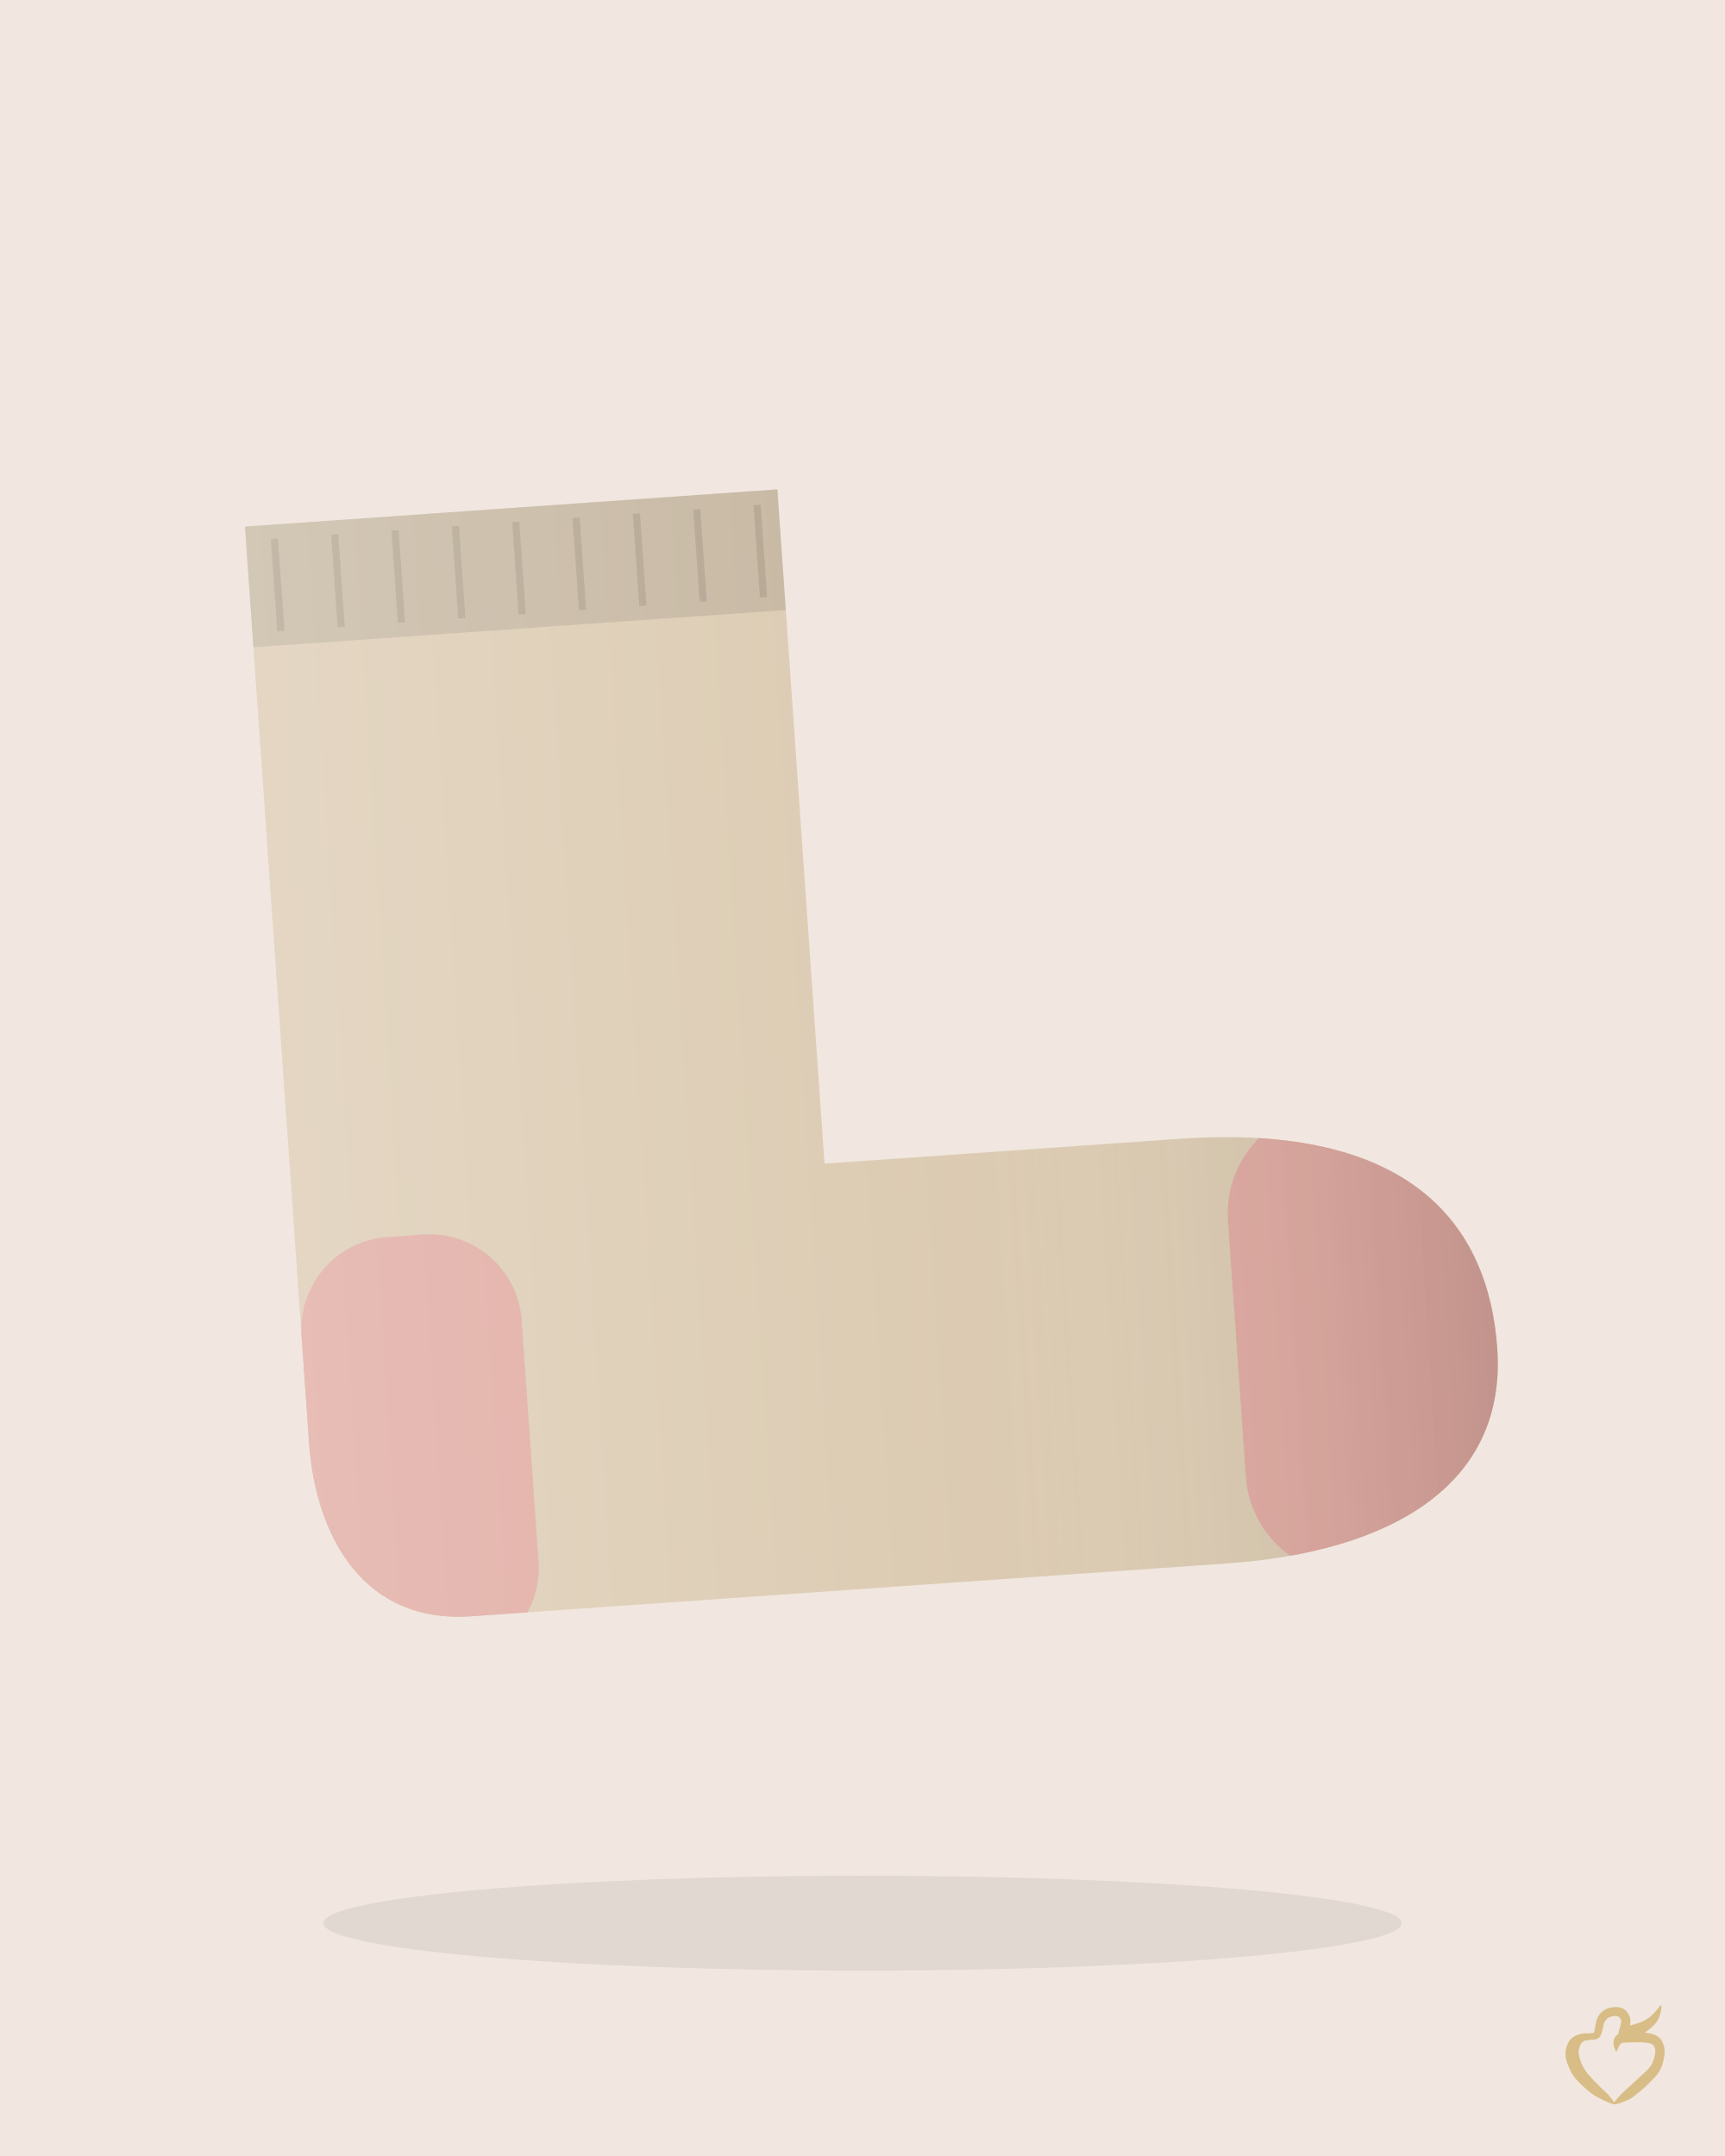
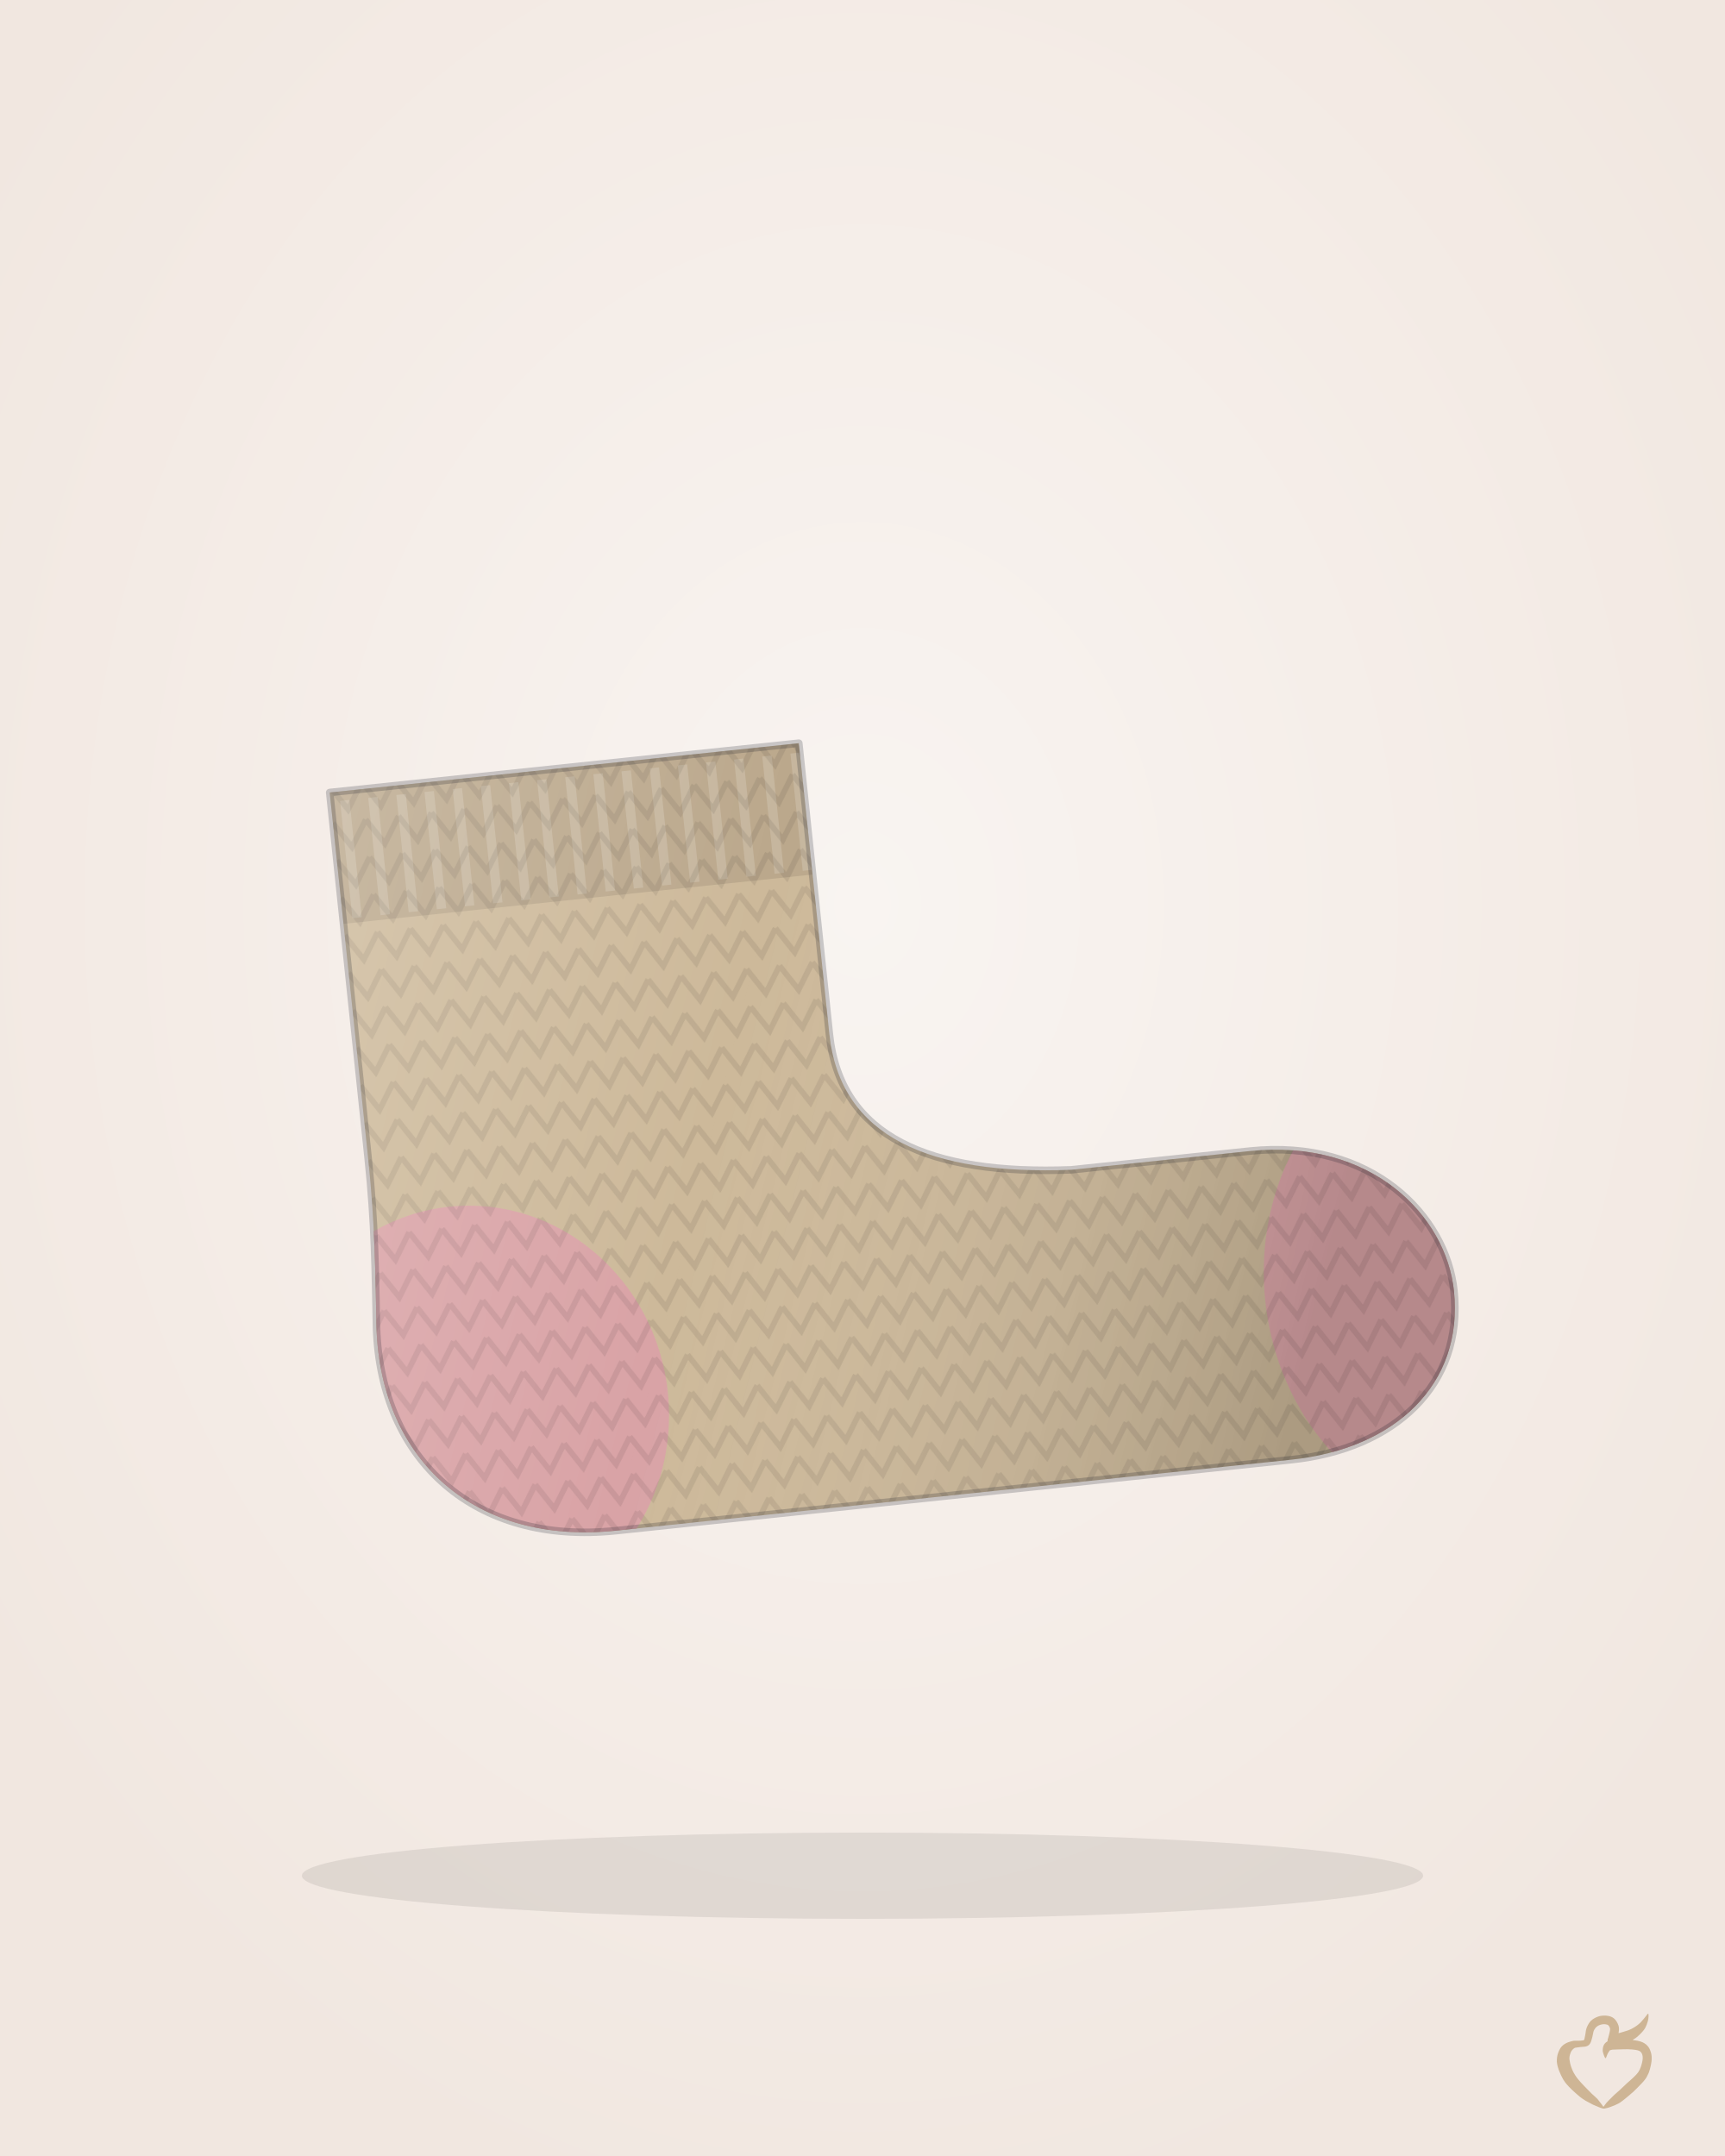
<svg xmlns="http://www.w3.org/2000/svg" viewBox="0 0 800 1000" role="img">
+   <defs>
+     <radialGradient id="light" cx=".5" cy=".42" r=".62">
+       <stop offset="0" stop-color="#fff" stop-opacity=".55" />
+       <stop offset="1" stop-color="#fff" stop-opacity="0" />
+     </radialGradient>
+   </defs>
  <rect width="800" height="1000" fill="#f1e7e0" />
-   <ellipse cx="400" cy="892" rx="250" ry="22" fill="#000" fill-opacity=".07" />
-   <g transform="translate(113.625 244.25) rotate(-4) scale(1.65)">
+   <rect width="800" height="1000" fill="url(#light)" />
+   <ellipse cx="400" cy="870" rx="260" ry="20" fill="#000" fill-opacity=".08" />
+   <g transform="rotate(-6 400 500) translate(168.1 40.6) scale(2.1875 2.1875)">
    <defs>
-       <clipPath id="c-soft-cotton-ankle-0">
-         <path d="M0 0H150V190H250C315 190 335 220 335 255C335 293 302 310 255 310H42C12 310 0 285 0 258Z" />
+       <clipPath id="c-soft-cotton-ankle-a">
+         <path d="M0 138H100V200C100 222 118 232 148 234H186C212 234 226 252 226 268C226 288 210 300 188 300H44C14 300 -4 280 -2 252C-1 240 0 230 0 216Z" />
      </clipPath>
-       <linearGradient id="s-soft-cotton-ankle-0" x1="0" x2="1">
-         <stop offset="0" stop-color="#fff" stop-opacity=".22" />
-         <stop offset=".55" stop-color="#fff" stop-opacity="0" />
-         <stop offset="1" stop-color="#000" stop-opacity=".14" />
+       <pattern id="k-soft-cotton-ankle-a" width="7" height="8" patternUnits="userSpaceOnUse">
+         <path d="M0 0.5L3.5 6L7 0.5" fill="none" stroke="#000" stroke-opacity=".075" stroke-width="1.2" />
+       </pattern>
+       <linearGradient id="g-soft-cotton-ankle-a" x1="0" x2="1" y1="0" y2="0.25">
+         <stop offset="0" stop-color="#fff" stop-opacity=".2" />
+         <stop offset=".42" stop-color="#fff" stop-opacity="0" />
+         <stop offset="1" stop-color="#000" stop-opacity=".16" />
      </linearGradient>
    </defs>
-     <path d="M0 0H150V190H250C315 190 335 220 335 255C335 293 302 310 255 310H42C12 310 0 285 0 258Z" fill="#dccbb2" />
-     <g clip-path="url(#c-soft-cotton-ankle-0)">
-       <rect x="0" y="0" width="150" height="34" fill="#000" fill-opacity=".10" />
-       <path d="M8 4V30" stroke="#000" stroke-opacity=".10" stroke-width="2" />
-       <path d="M25 4V30" stroke="#000" stroke-opacity=".10" stroke-width="2" />
-       <path d="M42 4V30" stroke="#000" stroke-opacity=".10" stroke-width="2" />
-       <path d="M59 4V30" stroke="#000" stroke-opacity=".10" stroke-width="2" />
-       <path d="M76 4V30" stroke="#000" stroke-opacity=".10" stroke-width="2" />
-       <path d="M93 4V30" stroke="#000" stroke-opacity=".10" stroke-width="2" />
-       <path d="M110 4V30" stroke="#000" stroke-opacity=".10" stroke-width="2" />
-       <path d="M127 4V30" stroke="#000" stroke-opacity=".10" stroke-width="2" />
-       <path d="M144 4V30" stroke="#000" stroke-opacity=".10" stroke-width="2" />
-       <rect x="0" y="202" width="62" height="120" rx="26" fill="#e0a7a0" fill-opacity=".9" />
-       <rect x="262" y="184" width="90" height="132" rx="30" fill="#e0a7a0" fill-opacity=".9" />
-       <rect x="0" y="0" width="340" height="310" fill="url(#s-soft-cotton-ankle-0)" />
+     <path d="M0 138H100V200C100 222 118 232 148 234H186C212 234 226 252 226 268C226 288 210 300 188 300H44C14 300 -4 280 -2 252C-1 240 0 230 0 216Z" fill="#cdb99a" />
+     <g clip-path="url(#c-soft-cotton-ankle-a)">
+       <rect x="-10" y="138" width="120" height="28" fill="#000" fill-opacity=".09" />
+       <path d="M3 140V165" stroke="#fff" stroke-opacity=".16" stroke-width="2" />
+       <path d="M9 140V165" stroke="#fff" stroke-opacity=".16" stroke-width="2" />
+       <path d="M15 140V165" stroke="#fff" stroke-opacity=".16" stroke-width="2" />
+       <path d="M21 140V165" stroke="#fff" stroke-opacity=".16" stroke-width="2" />
+       <path d="M27 140V165" stroke="#fff" stroke-opacity=".16" stroke-width="2" />
+       <path d="M33 140V165" stroke="#fff" stroke-opacity=".16" stroke-width="2" />
+       <path d="M39 140V165" stroke="#fff" stroke-opacity=".16" stroke-width="2" />
+       <path d="M45 140V165" stroke="#fff" stroke-opacity=".16" stroke-width="2" />
+       <path d="M51 140V165" stroke="#fff" stroke-opacity=".16" stroke-width="2" />
+       <path d="M57 140V165" stroke="#fff" stroke-opacity=".16" stroke-width="2" />
+       <path d="M63 140V165" stroke="#fff" stroke-opacity=".16" stroke-width="2" />
+       <path d="M69 140V165" stroke="#fff" stroke-opacity=".16" stroke-width="2" />
+       <path d="M75 140V165" stroke="#fff" stroke-opacity=".16" stroke-width="2" />
+       <path d="M81 140V165" stroke="#fff" stroke-opacity=".16" stroke-width="2" />
+       <path d="M87 140V165" stroke="#fff" stroke-opacity=".16" stroke-width="2" />
+       <path d="M93 140V165" stroke="#fff" stroke-opacity=".16" stroke-width="2" />
+       <path d="M99 140V165" stroke="#fff" stroke-opacity=".16" stroke-width="2" />
+       <ellipse cx="16" cy="272" rx="42" ry="44" fill="#d9a3a6" />
+       <ellipse cx="232" cy="266" rx="46" ry="52" fill="#d9a3a6" />
+       <rect x="-30" y="108" width="290" height="202" fill="url(#k-soft-cotton-ankle-a)" />
+       <rect x="-6" y="138" width="236" height="166" fill="url(#g-soft-cotton-ankle-a)" />
    </g>
+     <path d="M0 138H100V200C100 222 118 232 148 234H186C212 234 226 252 226 268C226 288 210 300 188 300H44C14 300 -4 280 -2 252C-1 240 0 230 0 216Z" fill="none" stroke="#0b1220" stroke-opacity=".2" stroke-width="1.6" stroke-linejoin="round" />
  </g>
-   <g transform="translate(726 930) scale(0.071)" fill="#c9a24b" fill-opacity=".6" fill-rule="evenodd">
+   <g transform="translate(722 934) scale(0.0679)" fill="#b08d57" fill-opacity=".55" fill-rule="evenodd">
    <path d="M313.3 647.4C311.0 646.9 308.1 646.0 306.8 645.5C305.6 645.0 303.2 644.3 301.6 643.8C300.0 643.4 296.8 642.2 294.5 641.2C292.1 640.2 289.6 639.2 288.8 639.0C288.1 638.8 285.7 637.8 283.5 636.8C281.3 635.8 277.7 634.2 275.5 633.3C273.3 632.5 269.8 631.0 267.7 630.1C265.6 629.2 263.5 628.3 263.0 628.2C262.6 628.0 260.6 627.2 258.5 626.3C256.5 625.4 253.5 624.1 251.8 623.4C250.2 622.8 247.9 621.8 246.8 621.2C237.4 616.1 233.8 614.2 221.8 608.0C214.9 604.5 204.9 599.1 197.8 595.1C187.1 589.0 164.2 573.5 158.7 568.4C157.5 567.4 154.2 564.5 151.3 562.2C148.5 559.8 144.8 556.6 143.2 555.1C141.5 553.7 138.5 551.1 136.4 549.4C132.1 545.9 128.5 542.8 124.2 538.6C122.5 537.0 119.7 534.5 118.0 533.0C97.5 515.1 66.5 482.6 56.3 468.2C52.9 463.4 46.8 454.2 45.5 451.8C45.0 450.9 43.5 448.5 42.2 446.5C35.7 436.2 20.2 403.1 15.0 388.3C13.5 384.0 12.0 379.8 11.6 378.9C11.0 377.4 7.5 365.4 5.1 357.0C-5.6 318.5 1.1 274.3 23.3 237.5C37.0 214.8 62.1 198.1 94.5 190.0C97.4 189.2 100.6 188.4 101.5 188.0C103.6 187.3 109.7 185.9 114.5 185.1C118.5 184.5 128.9 184.3 148.5 184.7C157.7 184.8 158.9 184.8 163.2 184.1C165.7 183.7 170.6 183.0 174.0 182.7C187.9 181.2 187.1 182.3 191.5 158.2C192.1 154.7 193.4 148.3 194.3 144.0C195.2 139.7 196.1 134.7 196.3 132.8C198.8 109.7 202.4 97.0 211.9 78.2C216.5 69.0 223.8 58.3 230.8 50.5C233.0 48.1 242.4 40.2 246.2 37.7C278.1 16.2 310.9 8.9 348.7 14.7C380.4 19.6 400.8 35.4 415.8 67.0C425.1 86.6 426.8 101.6 422.7 126.0C422.3 128.1 421.9 130.2 421.8 130.8C421.4 133.4 422.9 133.3 432.8 130.3C435.8 129.4 445.1 126.6 453.7 124.1C485.2 115.0 493.6 111.9 513.1 102.1C522.7 97.3 542.0 85.2 548.6 79.8C551.6 77.4 554.0 75.5 557.7 72.7C563.0 68.6 568.5 63.7 572.5 59.6C578.9 53.0 581.1 50.5 591.0 38.5C592.1 37.2 593.8 35.2 594.8 34.0C598.1 30.2 607.0 19.0 609.0 16.2C618.7 2.3 622.7 -1.6 624.8 0.5C628.1 3.8 626.5 35.2 622.3 49.0C616.0 69.8 612.4 79.7 607.3 89.8C605.2 93.9 603.2 97.7 602.8 98.4C602.4 99.0 601.3 101.0 600.3 102.7C599.4 104.4 597.0 107.9 595.0 110.3C593.1 112.8 590.4 116.3 589.0 118.0C579.0 130.9 549.2 159.5 539.7 165.2C538.3 166.1 534.8 168.3 532.0 170.2C529.2 172.1 525.2 174.5 523.1 175.6C516.3 179.4 516.5 179.5 528.8 181.2C539.3 182.6 549.2 184.1 551.5 184.8C552.4 185.1 556.5 186.1 560.7 187.0C599.5 195.9 626.7 218.5 638.1 251.2C639.0 253.6 640.5 257.9 641.5 260.8C643.5 266.8 645.7 275.8 646.5 281.7C648.1 294.3 648.1 294.2 647.9 307.8C647.7 321.5 647.2 326.3 645.0 337.7C644.7 339.6 644.1 342.7 643.8 344.7C643.5 346.6 643.0 349.2 642.7 350.5C642.3 351.8 641.8 354.2 641.5 355.8C639.5 367.1 633.6 388.7 630.0 397.7C628.9 400.5 627.5 404.3 626.8 406.2C625.2 410.5 617.3 426.7 614.8 430.5C613.8 432.2 612.2 434.8 611.3 436.5C610.3 438.2 608.4 441.2 606.8 443.2C605.3 445.2 603.5 447.8 602.7 448.9C601.9 450.1 600.1 452.5 598.6 454.3C597.1 456.0 594.9 458.7 593.7 460.2C592.5 461.6 590.7 463.7 589.7 464.8C588.6 465.9 586.7 468.2 585.3 469.8C581.7 474.2 558.1 498.8 552.2 504.3C546.1 510.1 528.1 527.7 526.1 529.9C524.9 531.3 522.8 533.2 521.5 534.3C518.0 537.1 510.7 543.4 506.7 547.0C504.7 548.8 502.3 550.9 501.3 551.7C500.3 552.5 498.2 554.4 496.5 555.8C493.3 558.7 489.0 562.3 480.7 569.1C477.8 571.4 475.3 573.5 475.0 573.8C474.7 574.2 472.6 575.9 470.3 577.7C465.9 581.2 461.1 585.0 457.7 587.8C456.5 588.7 453.9 590.8 451.8 592.3C449.8 593.9 446.9 596.1 445.5 597.2C434.8 605.6 430.8 608.3 420.6 613.7C414.1 617.1 399.5 624.0 395.3 625.7C393.8 626.3 390.6 627.6 388.2 628.5C383.6 630.4 368.5 636.1 362.2 638.4C360.2 639.1 356.2 640.4 353.5 641.2C350.8 642.0 346.4 643.2 343.9 644.0C329.0 648.4 321.7 649.2 313.3 647.4ZM319.4 635.1C319.7 634.8 321.4 632.4 323.2 629.8C334.6 613.3 343.8 602.5 357.5 589.4C366.6 580.6 384.2 563.0 387.6 559.4C389.1 557.7 391.9 555.0 393.8 553.4C395.6 551.8 398.5 549.3 400.1 547.8C401.8 546.3 404.2 544.2 405.5 543.1C406.8 542.1 410.6 538.8 413.8 535.8C417.1 532.9 421.1 529.4 422.6 528.0C424.2 526.7 426.8 524.3 428.4 522.9C429.9 521.4 433.6 518.0 436.5 515.3C446.8 505.9 464.0 489.6 464.0 489.3C464.0 489.2 466.6 486.7 469.7 483.8C472.9 480.9 477.2 476.8 479.3 474.8C481.4 472.8 484.4 470.2 485.9 469.0C488.6 466.8 494.9 461.2 499.2 457.3C500.4 456.1 503.1 453.8 505.0 452.1C508.7 449.0 510.6 447.3 521.1 437.4C537.2 422.3 550.6 408.0 555.9 400.1C558.9 395.7 564.5 386.0 566.2 382.2C568.8 376.6 573.2 365.6 574.0 362.8C574.4 361.6 575.3 358.8 576.0 356.7C576.7 354.6 578.1 349.9 579.0 346.3C579.9 342.8 581.3 337.7 582.0 335.0C593.0 294.0 584.8 262.3 560.8 252.9C540.4 244.8 496.3 241.2 446.3 243.3C429.0 244.1 419.7 244.4 403.7 244.6C380.5 245.1 375.7 245.6 368.1 248.2C360.4 250.9 360.0 251.3 354.2 261.8C353.3 263.5 351.9 265.7 351.0 266.8C348.3 270.3 345.0 277.5 342.2 286.0C338.7 296.6 334.8 304.0 332.7 304.0C329.1 304.0 319.3 280.8 314.5 260.9C312.4 252.1 313.9 232.8 317.6 222.2C322.3 208.6 332.2 196.5 343.5 190.6C346.8 188.9 346.6 189.5 346.8 182.7C347.0 175.9 348.2 170.7 350.6 165.9C351.0 165.0 351.6 162.9 351.9 161.2C352.5 157.1 353.4 153.9 355.5 147.5C360.1 133.6 364.4 110.5 363.9 102.7C363.5 96.8 357.3 84.5 352.3 79.7C343.7 71.3 319.0 69.1 299.5 74.9C279.5 80.8 264.7 92.3 256.8 108.1C256.1 109.4 255.2 111.0 254.8 111.7C251.9 116.3 249.4 124.6 248.0 133.8C247.2 139.8 243.6 156.4 242.6 159.7C241.3 163.2 240.1 167.5 239.5 170.2C230.1 211.7 215.3 225.2 178.0 226.3C168.2 226.7 166.5 226.8 159.9 227.8C156.0 228.5 151.1 229.2 149.1 229.3C147.1 229.5 144.5 229.8 143.2 230.0C141.9 230.2 139.7 230.4 138.3 230.5C134.8 230.8 126.8 232.2 124.1 233.0C115.3 235.7 98.9 253.0 95.8 263.0C95.3 264.6 94.3 267.3 93.5 269.2C86.7 285.2 84.4 303.9 87.3 318.0C87.9 320.9 88.6 325.0 88.9 327.2C89.1 329.4 89.8 333.0 90.3 335.3C90.9 337.6 91.4 340.3 91.7 341.4C91.9 342.4 92.5 344.8 93.0 346.7C93.6 348.6 94.6 352.3 95.4 355.0C96.1 357.7 97.3 361.4 98.1 363.3C98.8 365.3 100.1 368.7 100.9 370.9C101.7 373.2 103.6 377.9 105.1 381.4C106.7 385.0 108.3 388.7 108.7 389.7C110.6 394.6 117.2 407.1 121.5 413.8C123.3 416.8 126.0 421.2 127.5 423.6C132.4 431.8 146.8 450.2 158.2 462.8C159.8 464.6 162.4 467.5 164.0 469.3C165.5 471.1 168.5 474.3 170.6 476.5C172.8 478.7 177.0 483.2 180.0 486.4C183.0 489.7 186.3 493.1 187.3 494.1C189.8 496.5 212.6 519.8 214.0 521.5C216.9 524.9 234.0 542.2 238.2 546.0C243.0 550.2 246.9 553.9 260.3 566.0C274.1 578.7 275.3 579.8 277.1 581.9C279.0 584.1 283.3 589.5 286.7 594.0C287.8 595.6 290.1 598.4 291.7 600.3C293.3 602.3 295.1 604.7 295.9 605.7C296.6 606.7 298.6 609.3 300.4 611.5C302.1 613.7 304.5 616.9 305.7 618.5C306.8 620.2 308.4 622.2 309.2 623.2C309.9 624.1 311.1 625.7 311.7 626.7C312.3 627.7 313.6 629.6 314.6 631.0C318.1 636.0 318.4 636.2 319.4 635.1Z" />
  </g>
</svg>
